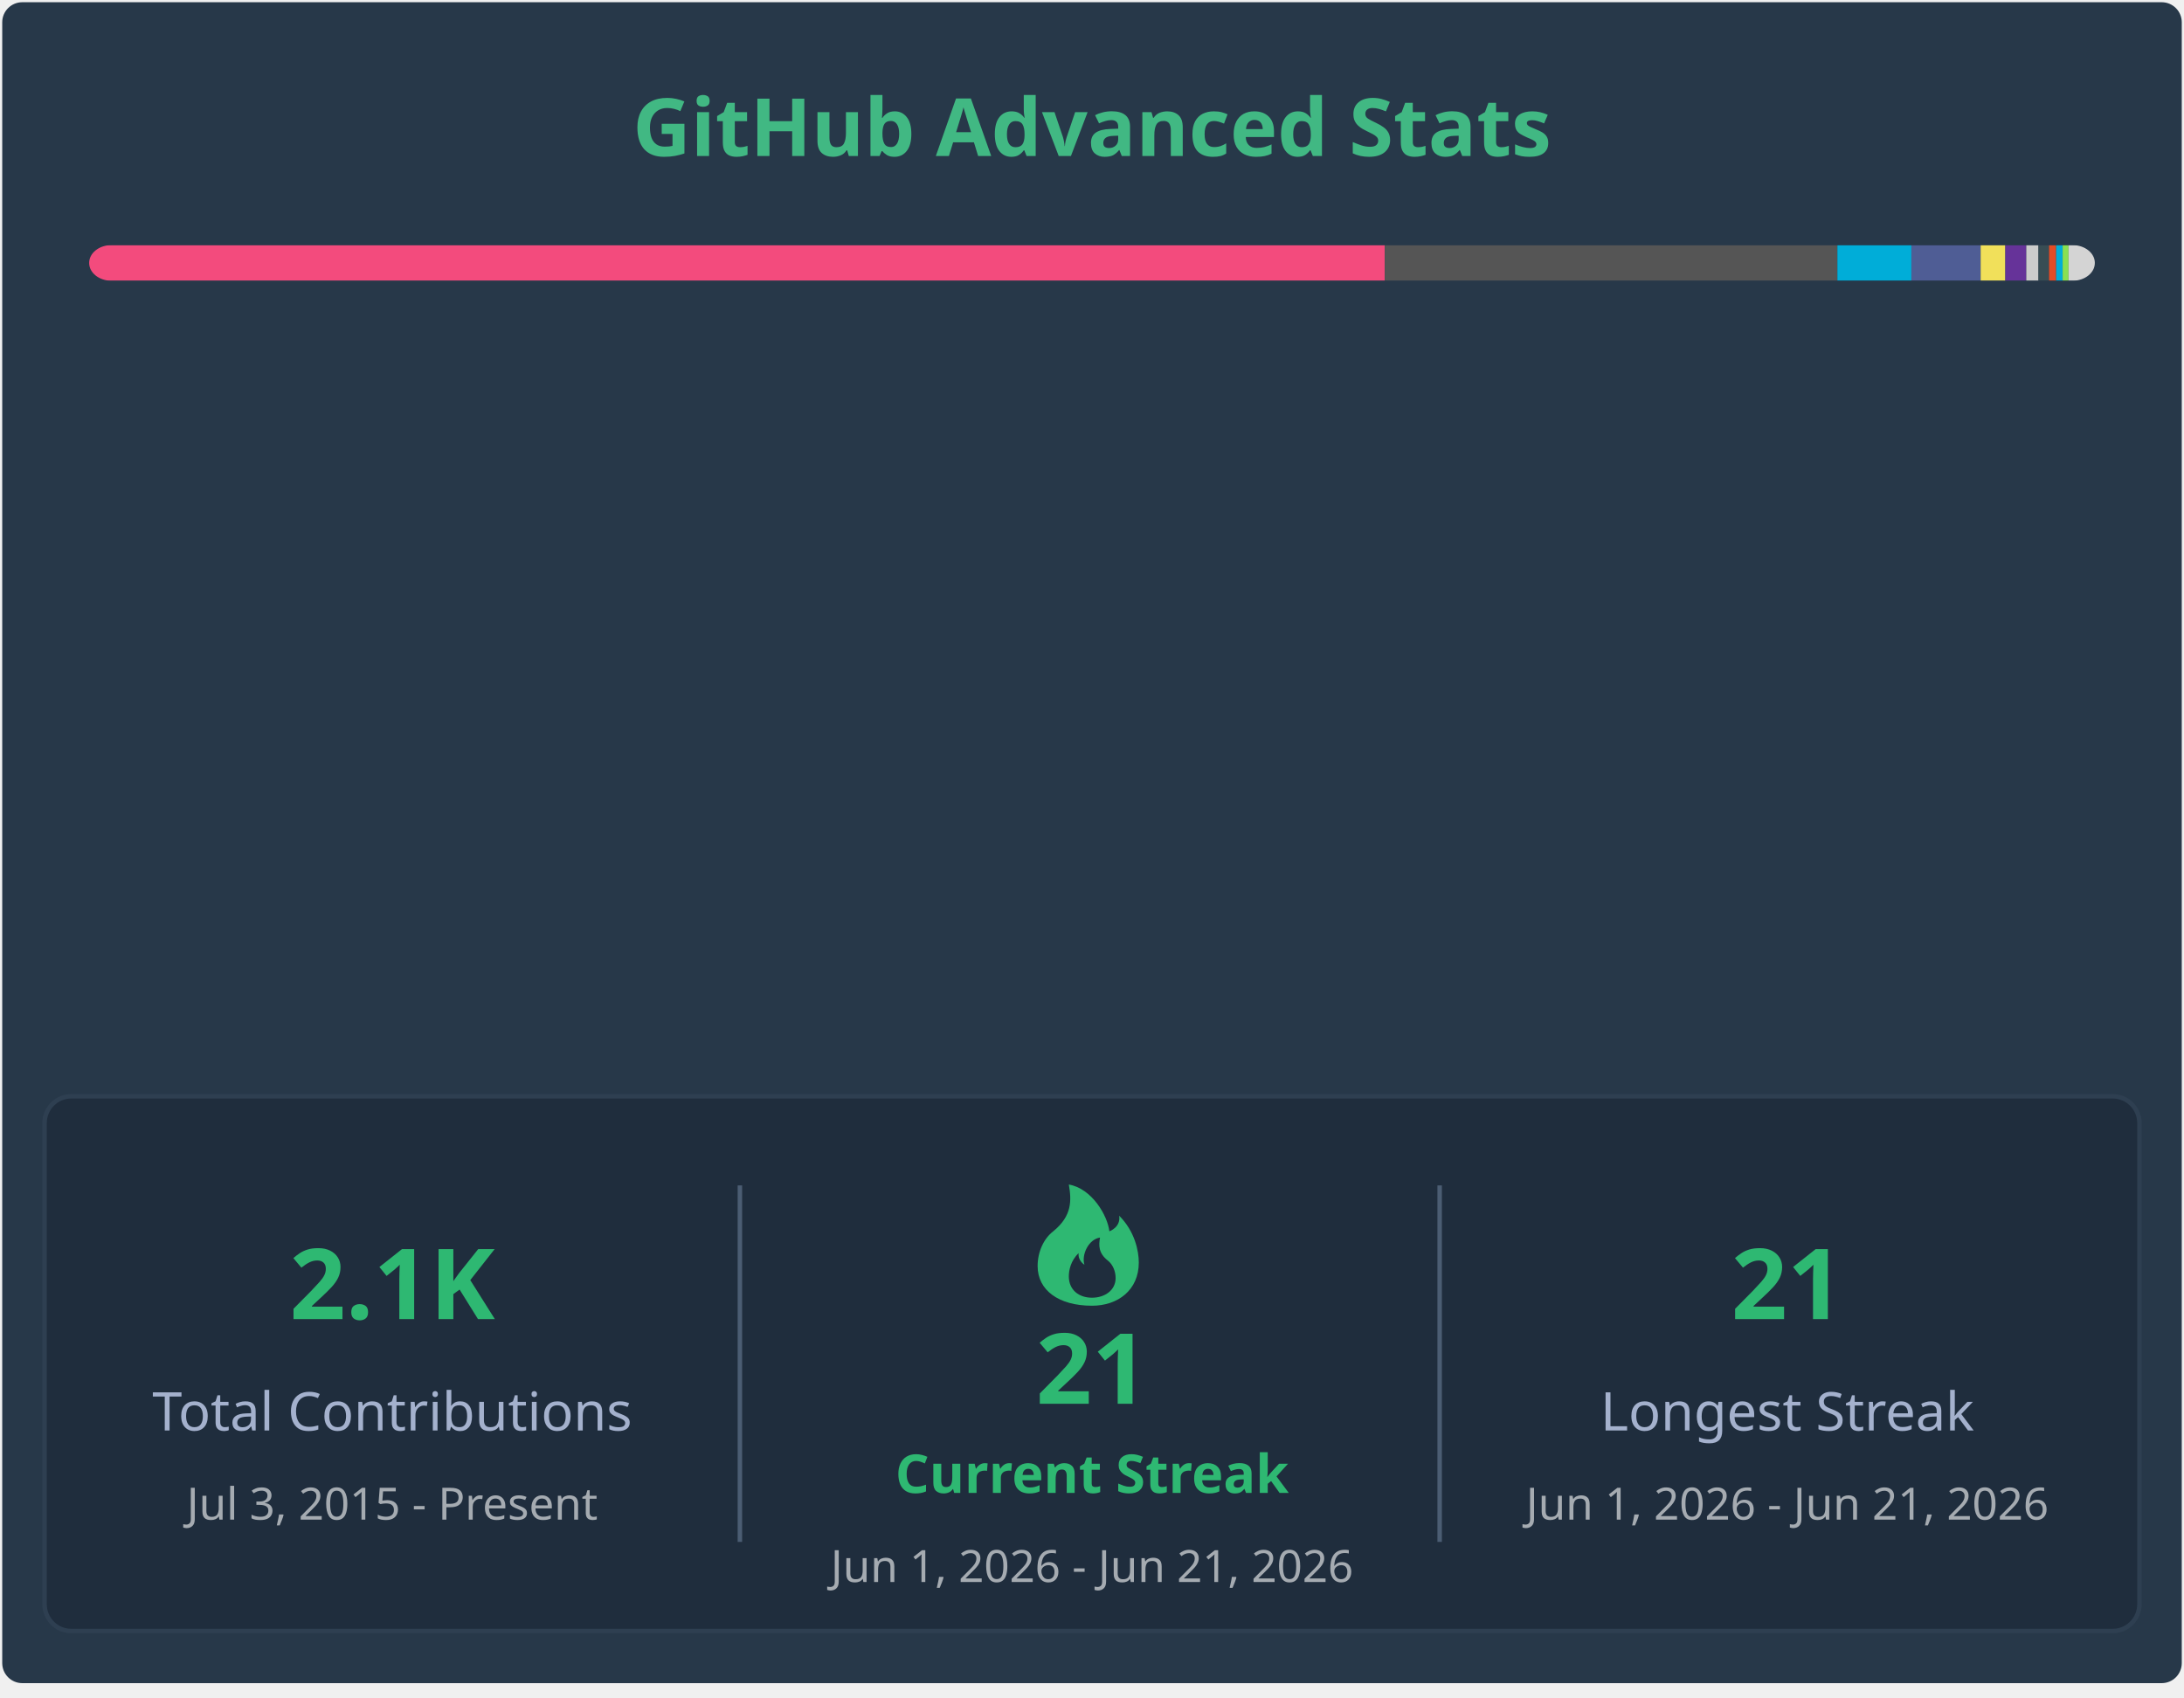
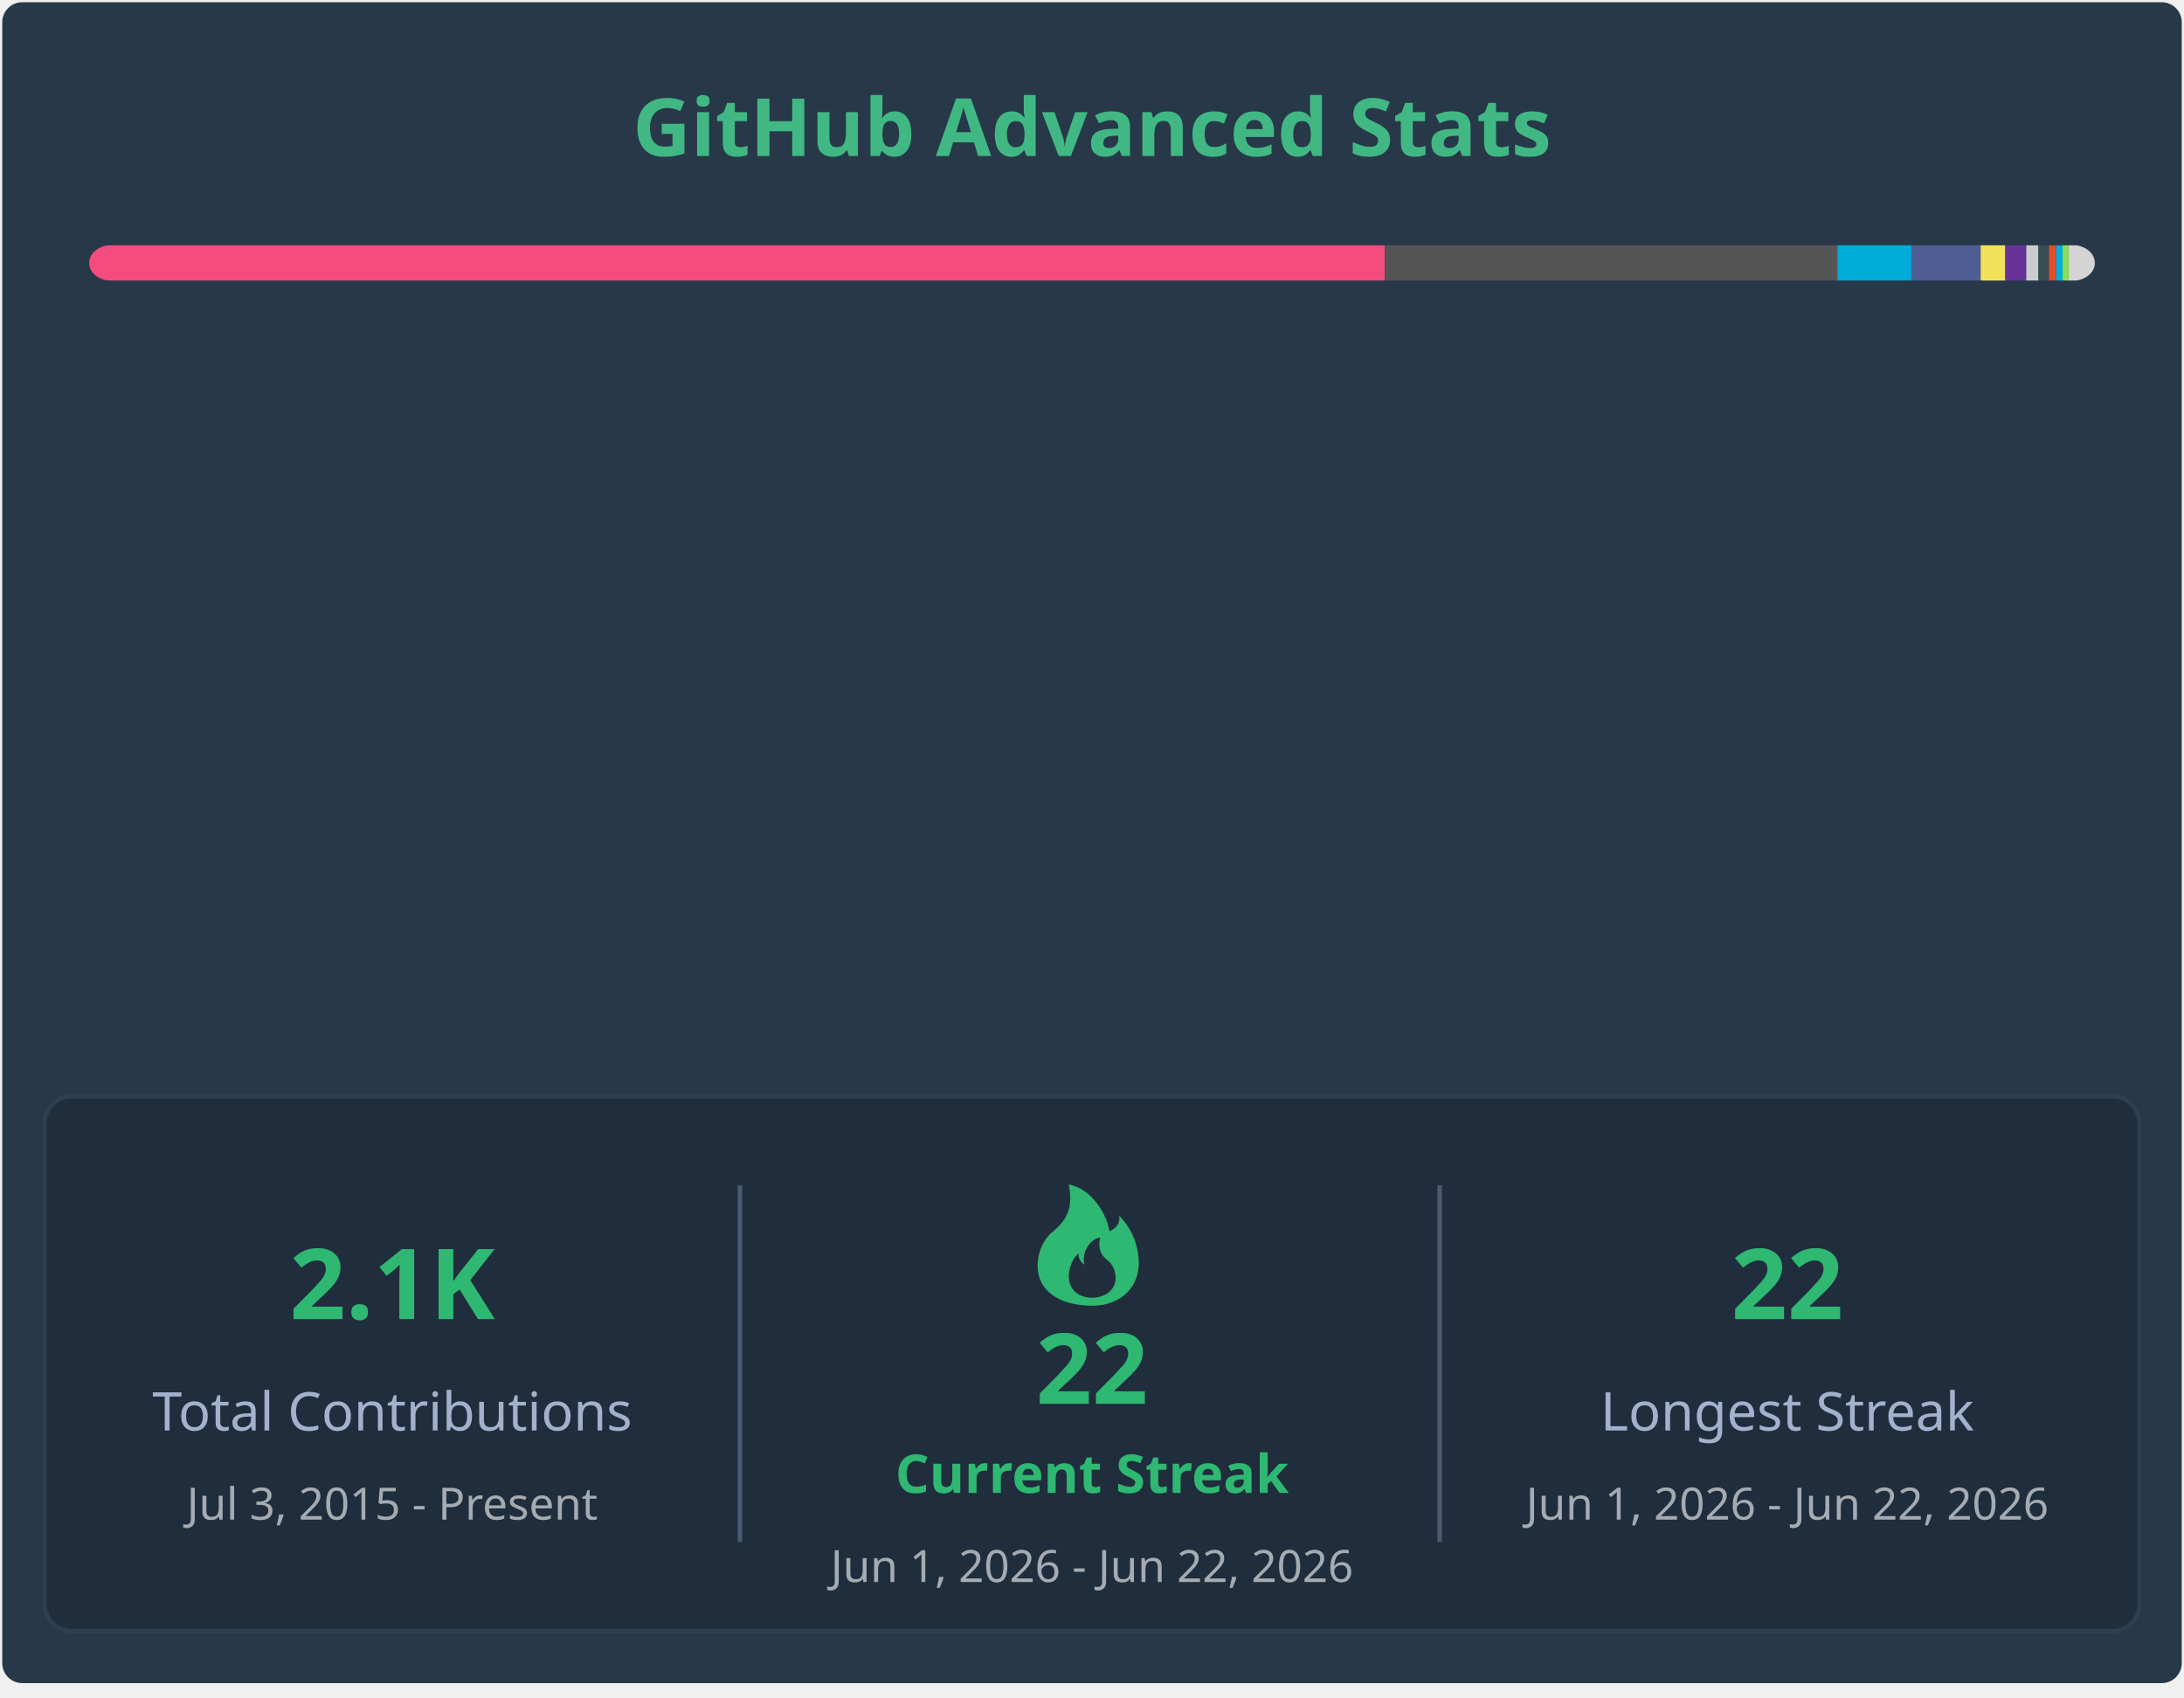
<svg xmlns="http://www.w3.org/2000/svg" width="490" height="381" viewBox="0 0 490 381" fill="none" role="img" aria-labelledby="descId">
  <style>
        .header {
            font: 600 18px 'Segoe UI', Ubuntu, Sans-Serif;
            fill: #41b883;
            animation: fadeInAnimation 0.8s ease-in-out forwards;
        }
        .stat-label {
            font: 600 12px 'Segoe UI', Ubuntu, Sans-Serif;
            fill: #fffefe;
        }
        .stat-value {
            font: 700 12px 'Segoe UI', Ubuntu, Sans-Serif;
            fill: #41b883;
        }
        .lang-name {
            font: 400 11px "Segoe UI", Ubuntu, Sans-Serif;
            fill: #fffefe;
        }
        .stagger {
            opacity: 0;
            animation: fadeInAnimation 0.3s ease-in-out forwards;
        }
        @keyframes fadeInAnimation {
            from { opacity: 0; }
            to { opacity: 1; }
        }
    </style>
  <rect x="0.5" y="0.5" rx="4.5" height="99%" stroke="#e4e2e2" width="489" fill="#273849" stroke-opacity="0" />
  <g transform="translate(245, 35)">
    <text x="0" y="0" class="header" text-anchor="middle">GitHub Advanced Stats</text>
  </g>
  <g transform="translate(20, 55)">
    <mask id="rect-mask">
      <rect x="0" y="0" width="450" height="8" fill="white" rx="5" />
    </mask>
-     <rect mask="url(#rect-mask)" x="0" y="0" width="290.688" height="8" fill="#f34b7d" />
-     <rect mask="url(#rect-mask)" x="290.688" y="0" width="101.548" height="8" fill="#555555" />
-     <rect mask="url(#rect-mask)" x="392.236" y="0" width="16.6" height="8" fill="#00ADD8" />
-     <rect mask="url(#rect-mask)" x="408.836" y="0" width="15.545" height="8" fill="#4F5D95" />
-     <rect mask="url(#rect-mask)" x="424.38" y="0" width="5.533" height="8" fill="#f1e05a" />
-     <rect mask="url(#rect-mask)" x="429.913" y="0" width="4.705" height="8" fill="#663399" />
-     <rect mask="url(#rect-mask)" x="434.618" y="0" width="2.728" height="8" fill="#cccccc" />
-     <rect mask="url(#rect-mask)" x="437.346" y="0" width="2.374" height="8" fill="#384d54" />
-     <rect mask="url(#rect-mask)" x="439.719" y="0" width="1.599" height="8" fill="#e34c26" />
-     <rect mask="url(#rect-mask)" x="441.318" y="0" width="1.455" height="8" fill="#00ADD8" />
-     <rect mask="url(#rect-mask)" x="442.773" y="0" width="1.324" height="8" fill="#89e051" />
-     <rect mask="url(#rect-mask)" x="444.097" y="0" width="5.903" height="8" fill="#d4d4d4" />
+     <rect mask="url(#rect-mask)" x="0" y="0" width="290.686" height="8" fill="#f34b7d" />
+     <rect mask="url(#rect-mask)" x="290.686" y="0" width="101.547" height="8" fill="#555555" />
+     <rect mask="url(#rect-mask)" x="392.233" y="0" width="16.6" height="8" fill="#00ADD8" />
+     <rect mask="url(#rect-mask)" x="408.833" y="0" width="15.545" height="8" fill="#4F5D95" />
+     <rect mask="url(#rect-mask)" x="424.377" y="0" width="5.533" height="8" fill="#f1e05a" />
+     <rect mask="url(#rect-mask)" x="429.91" y="0" width="4.705" height="8" fill="#663399" />
+     <rect mask="url(#rect-mask)" x="434.615" y="0" width="2.728" height="8" fill="#cccccc" />
+     <rect mask="url(#rect-mask)" x="437.342" y="0" width="2.374" height="8" fill="#384d54" />
+     <rect mask="url(#rect-mask)" x="439.716" y="0" width="1.599" height="8" fill="#e34c26" />
+     <rect mask="url(#rect-mask)" x="441.315" y="0" width="1.455" height="8" fill="#00ADD8" />
+     <rect mask="url(#rect-mask)" x="442.77" y="0" width="1.324" height="8" fill="#89e051" />
+     <rect mask="url(#rect-mask)" x="444.094" y="0" width="5.906" height="8" fill="#d4d4d4" />
    <g transform="translate(5, 25)">
      <g transform="translate(0, 0)">
        <g transform="translate(0, 0)">
          <g transform="translate(0, 0)" class="stagger" style="animation-delay: 450ms">
            <circle cx="5" cy="6" r="5" fill="#f34b7d" />
            <text x="15" y="10" class="lang-name">C++ 64.60%</text>
          </g>
          <g transform="translate(0, 25)" class="stagger" style="animation-delay: 550ms">
            <circle cx="5" cy="6" r="5" fill="#555555" />
            <text x="15" y="10" class="lang-name">C 22.57%</text>
          </g>
          <g transform="translate(0, 50)" class="stagger" style="animation-delay: 650ms">
            <circle cx="5" cy="6" r="5" fill="#00ADD8" />
            <text x="15" y="10" class="lang-name">Go 3.69%</text>
          </g>
          <g transform="translate(0, 75)" class="stagger" style="animation-delay: 750ms">
            <circle cx="5" cy="6" r="5" fill="#4F5D95" />
            <text x="15" y="10" class="lang-name">PHP 3.45%</text>
          </g>
          <g transform="translate(0, 100)" class="stagger" style="animation-delay: 850ms">
            <circle cx="5" cy="6" r="5" fill="#f1e05a" />
            <text x="15" y="10" class="lang-name">JavaScript 1.23%</text>
          </g>
          <g transform="translate(0, 125)" class="stagger" style="animation-delay: 950ms">
            <circle cx="5" cy="6" r="5" fill="#663399" />
            <text x="15" y="10" class="lang-name">CSS 1.05%</text>
          </g>
        </g>
        <g transform="translate(130, 0)">
          <g transform="translate(0, 0)" class="stagger" style="animation-delay: 450ms">
            <circle cx="5" cy="6" r="5" fill="#cccccc" />
            <text x="15" y="10" class="lang-name">Gettext Catalog 0.61%</text>
          </g>
          <g transform="translate(0, 25)" class="stagger" style="animation-delay: 550ms">
            <circle cx="5" cy="6" r="5" fill="#384d54" />
            <text x="15" y="10" class="lang-name">Dockerfile 0.53%</text>
          </g>
          <g transform="translate(0, 50)" class="stagger" style="animation-delay: 650ms">
            <circle cx="5" cy="6" r="5" fill="#e34c26" />
            <text x="15" y="10" class="lang-name">HTML 0.36%</text>
          </g>
          <g transform="translate(0, 75)" class="stagger" style="animation-delay: 750ms">
            <circle cx="5" cy="6" r="5" fill="#00ADD8" />
            <text x="15" y="10" class="lang-name">Go Template 0.32%</text>
          </g>
          <g transform="translate(0, 100)" class="stagger" style="animation-delay: 850ms">
            <circle cx="5" cy="6" r="5" fill="#89e051" />
            <text x="15" y="10" class="lang-name">Shell 0.29%</text>
          </g>
          <g transform="translate(0, 125)" class="stagger" style="animation-delay: 950ms">
            <circle cx="5" cy="6" r="5" fill="#d4d4d4" />
            <text x="15" y="10" class="lang-name">Others 1.31%</text>
          </g>
        </g>
      </g>
      <g transform="translate(295, 2)">
        <g transform="translate(0, 2)" class="stagger" style="animation-delay: 0ms">
          <text x="0" y="10" class="stat-label">Total Commits:</text>
-           <text x="115" y="10" class="stat-value">812</text>
+           <text x="115" y="10" class="stat-value">814</text>
        </g>
        <g transform="translate(0, 24)" class="stagger" style="animation-delay: 100ms">
          <text x="0" y="10" class="stat-label">Merged PRs:</text>
          <text x="115" y="10" class="stat-value">137</text>
        </g>
        <g transform="translate(0, 46)" class="stagger" style="animation-delay: 200ms">
          <text x="0" y="10" class="stat-label">Code Reviews:</text>
          <text x="115" y="10" class="stat-value">2</text>
        </g>
        <g transform="translate(0, 68)" class="stagger" style="animation-delay: 300ms">
          <text x="0" y="10" class="stat-label">Total Issues:</text>
          <text x="115" y="10" class="stat-value">108</text>
        </g>
        <g transform="translate(0, 90)" class="stagger" style="animation-delay: 400ms">
          <text x="0" y="10" class="stat-label">Total Stars:</text>
          <text x="115" y="10" class="stat-value">6</text>
        </g>
        <g transform="translate(0, 112)" class="stagger" style="animation-delay: 500ms">
          <text x="0" y="10" class="stat-label">Total Repositories:</text>
          <text x="115" y="10" class="stat-value">14</text>
        </g>
        <g transform="translate(0, 134)" class="stagger" style="animation-delay: 600ms">
          <text x="0" y="10" class="stat-label">Followers:</text>
          <text x="115" y="10" class="stat-value">9</text>
        </g>
      </g>
    </g>
  </g>
  <g transform="translate(10, 246)">
    <rect width="470" height="120" rx="6" fill="#1f2d3d" stroke="#2e3f51" stroke-width="1" />
    <g transform="translate(0, 20)">
      <text x="78" y="30" fill="#2eb872" font-family="Segoe UI, Ubuntu, sans-serif" font-weight="bold" font-size="22px" text-anchor="middle">
                2.1K
            </text>
      <text x="78" y="55" fill="#a4b1cd" font-family="Segoe UI, Ubuntu, sans-serif" font-size="12px" text-anchor="middle">
                Total Contributions
            </text>
      <text x="78" y="75" fill="#ffffff" opacity="0.6" font-family="Segoe UI, Ubuntu, sans-serif" font-size="10px" text-anchor="middle">
                Jul  3, 2015 - Present
            </text>
    </g>
    <line x1="156" y1="20" x2="156" y2="100" stroke="#4b5d73" stroke-width="1" />
    <g transform="translate(156, 15)">
      <path d="M79,32 C84.8,32 89.5,28.5 89.5,22.3 C89.5,19.7 88.6,15.3 85.1,11.8 C85.5,14.4 82.9,15.3 82.9,15.3 C82.5,11.8 79,5.7 73.8,4.8 C74.4,8.3 74.6,11.8 70.3,15.3 C68.1,17 66.8,20 66.8,23.1 C66.8,28.5 71.5,32 79,32 M79,30.2 C76.1,30.2 73.8,28.5 73.8,25.4 C73.8,24.1 74.2,21.9 76,20.2 C75.8,21.9 77.3,22.8 77.3,22.8 C76.6,20.6 78.2,17.1 80.8,16.7 C80.5,18.4 80.4,20.2 82.6,21.9 C83.7,22.8 84.3,24.3 84.3,25.8 C84.3,28.5 81.9,30.2 79,30.2" fill="#2eb872" />
      <text x="79" y="54" fill="#2eb872" font-family="Segoe UI, Ubuntu, sans-serif" font-weight="bold" font-size="22px" text-anchor="middle">
-                 21
+                 22
            </text>
      <text x="79" y="74" fill="#2eb872" font-family="Segoe UI, Ubuntu, sans-serif" font-weight="bold" font-size="12px" text-anchor="middle">
                Current Streak
            </text>
      <text x="79" y="94" fill="#ffffff" opacity="0.6" font-family="Segoe UI, Ubuntu, sans-serif" font-size="10px" text-anchor="middle">
-                 Jun  1, 2026 - Jun 21, 2026
+                 Jun  1, 2026 - Jun 22, 2026
            </text>
    </g>
    <line x1="313" y1="20" x2="313" y2="100" stroke="#4b5d73" stroke-width="1" />
    <g transform="translate(313, 20)">
      <text x="78" y="30" fill="#2eb872" font-family="Segoe UI, Ubuntu, sans-serif" font-weight="bold" font-size="22px" text-anchor="middle">
-                 21
+                 22
            </text>
      <text x="78" y="55" fill="#a4b1cd" font-family="Segoe UI, Ubuntu, sans-serif" font-size="12px" text-anchor="middle">
                Longest Streak
            </text>
      <text x="78" y="75" fill="#ffffff" opacity="0.6" font-family="Segoe UI, Ubuntu, sans-serif" font-size="10px" text-anchor="middle">
-                 Jun  1, 2026 - Jun 21, 2026
+                 Jun  1, 2026 - Jun 22, 2026
            </text>
    </g>
  </g>
</svg>
